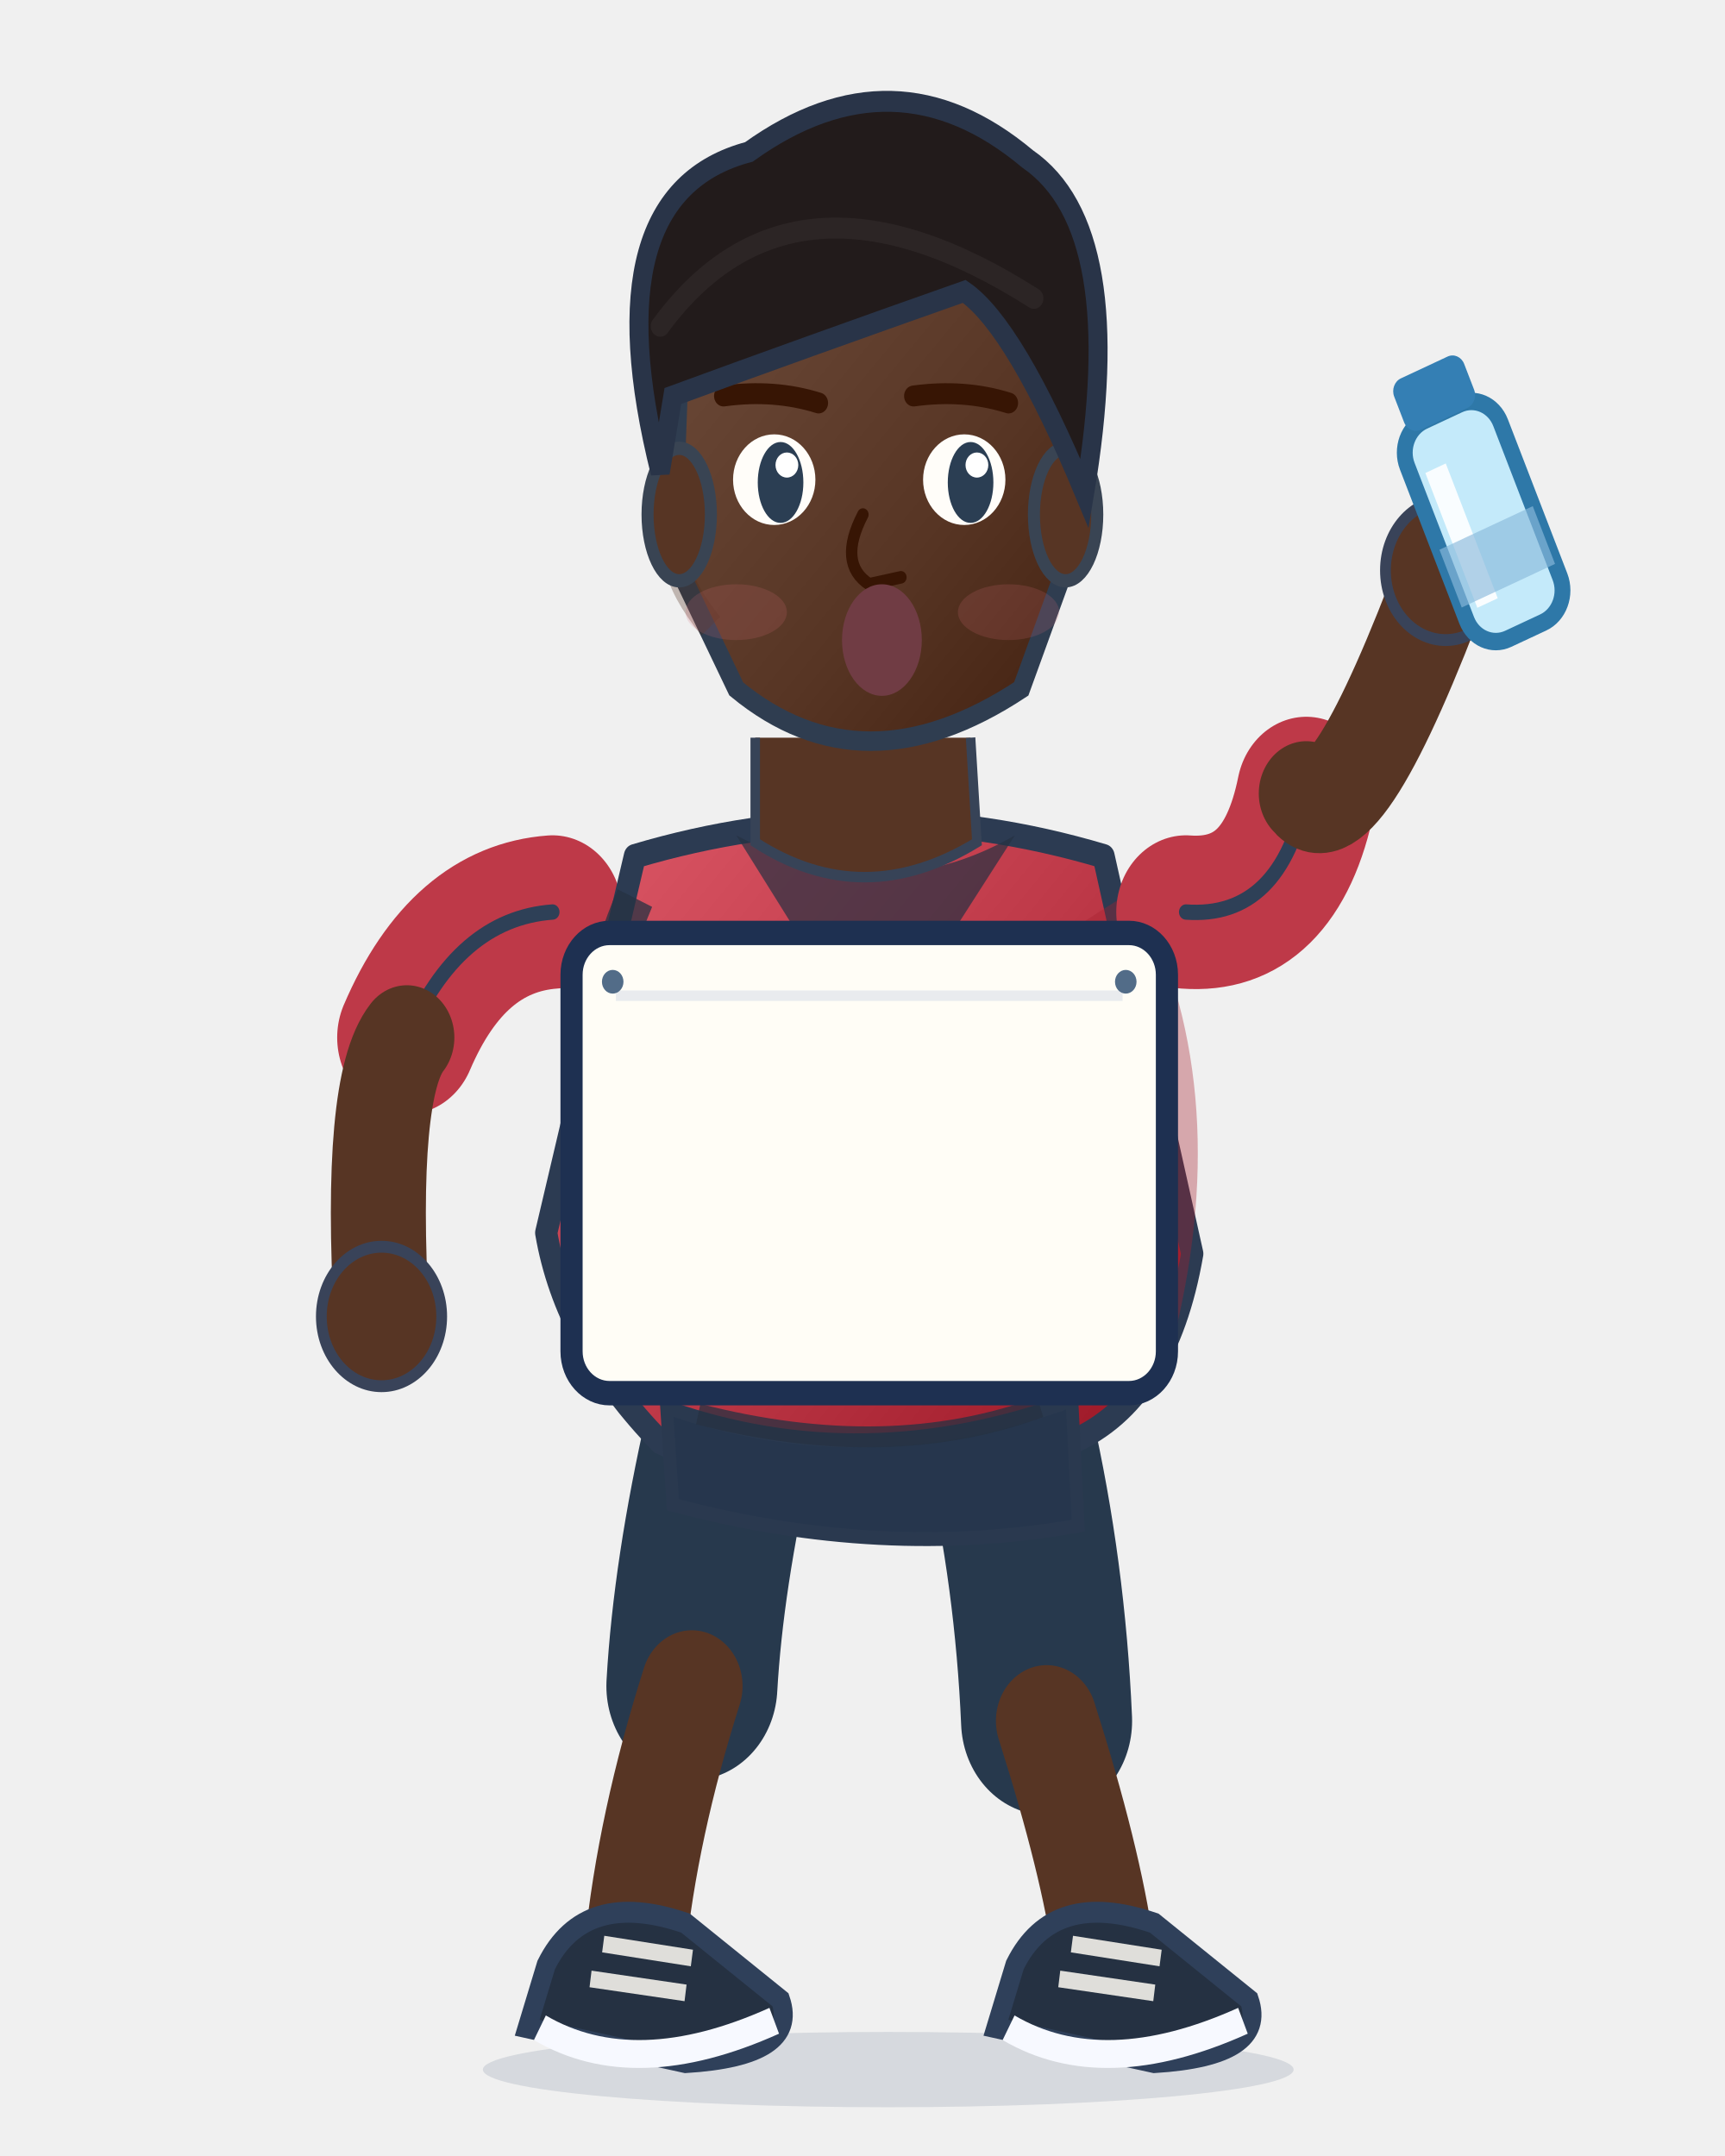
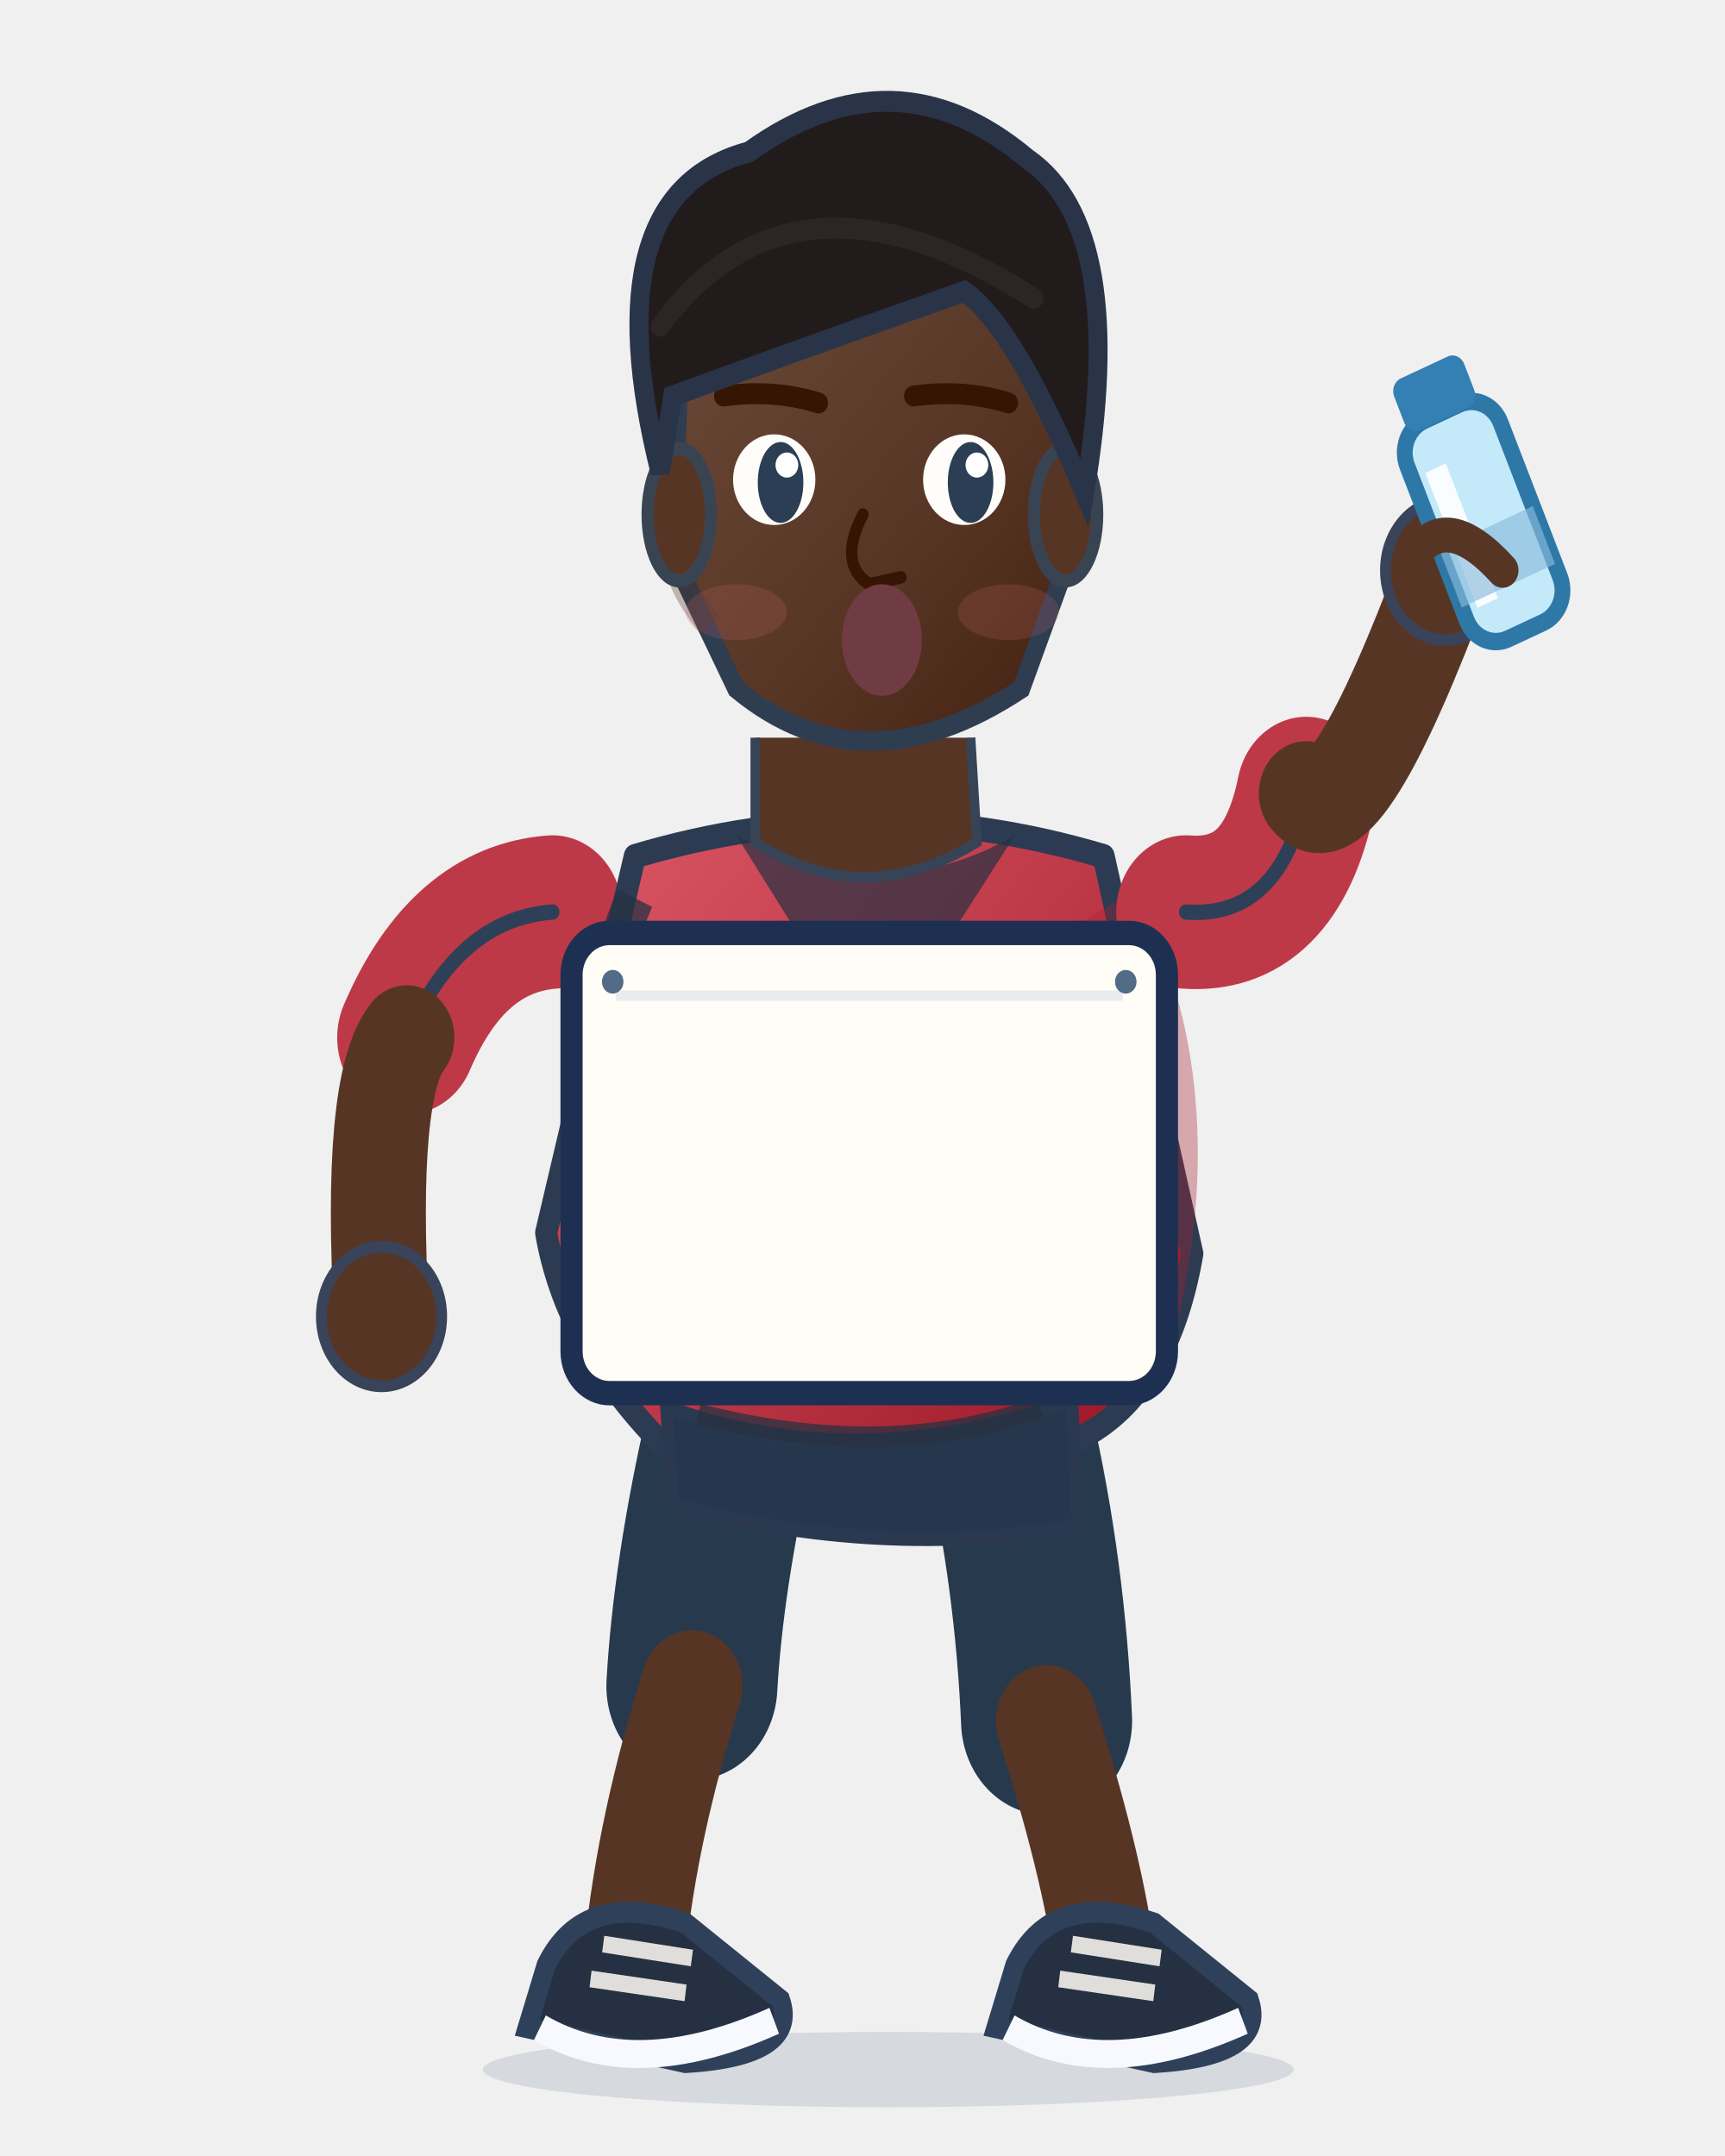
<svg xmlns="http://www.w3.org/2000/svg" width="256" height="320" viewBox="0 0 256 320" role="img" aria-label="SnackDash original adult runner body_02 receive">
  <defs>
    <linearGradient id="skin_1" x1="0" y1="0" x2=".9" y2="1">
      <stop offset="0" stop-color="#6f4d3c" />
      <stop offset=".65" stop-color="#573524" />
      <stop offset="1" stop-color="#452312" />
    </linearGradient>
    <linearGradient id="shirt_1" x1="0" y1="0" x2=".94" y2=".8">
      <stop offset="0" stop-color="#dd5867" />
      <stop offset=".56" stop-color="#BE3948" />
      <stop offset="1" stop-color="#a01b2a" />
    </linearGradient>
  </defs>
  <g id="character_anchor" transform="translate(129 302) scale(0.94 1.035) translate(-129 -302)">
    <ellipse cx="132" cy="307" rx="64" ry="5.4" fill="#273F61" opacity=".13" />
    <g id="legs">
      <g id="leg_left">
        <path d="M107 216 Q102 236 101 252" stroke="#27394D" stroke-width="27" stroke-linecap="round" fill="none" />
        <path d="M101 252 Q94 272 92 290" stroke="#573524" stroke-width="16" stroke-linecap="round" fill="none" />
        <g>
          <path d="M78 292 Q84 281 100 286 L115 297 Q118 305 100 306 L75 301Z" fill="#253142" stroke="#2F405A" stroke-width="3" />
          <path d="M77 301 Q92 309 114 300" stroke="#F7F9FF" stroke-width="4" fill="none" />
          <path d="M85 294 L100 296 M87 289 L101 291" stroke="#FFFDF4" stroke-width="2.4" opacity=".85" />
        </g>
      </g>
      <g id="leg_right">
        <path d="M151 216 Q156 236 157 257" stroke="#27394D" stroke-width="27" stroke-linecap="round" fill="none" />
        <path d="M157 257 Q164 277 166 290" stroke="#573524" stroke-width="16" stroke-linecap="round" fill="none" />
        <g>
          <path d="M152 292 Q158 281 174 286 L189 297 Q192 305 174 306 L149 301Z" fill="#253142" stroke="#2F405A" stroke-width="3" />
          <path d="M151 301 Q166 309 188 300" stroke="#F7F9FF" stroke-width="4" fill="none" />
          <path d="M159 294 L174 296 M161 289 L175 291" stroke="#FFFDF4" stroke-width="2.4" opacity=".85" />
        </g>
      </g>
    </g>
    <g id="arm_left">
      <path d="M79 141 Q64 142 56 159" stroke="#BE3948" stroke-width="22" stroke-linecap="round" fill="none" />
      <path d="M79 141 Q64 142 56 159" stroke="#2E4057" stroke-width="2.2" stroke-linecap="round" fill="none" />
      <path d="M56 159 Q50 166 52 199" stroke="#573524" stroke-width="15" stroke-linecap="round" fill="none" />
      <ellipse cx="52" cy="199" rx="9.5" ry="10" fill="#573524" stroke="#394359" stroke-width="1.7" />
    </g>
    <g id="torso">
      <path d="M92 133 Q129 123 166 133 L180 190 Q176 211 161 217 Q129 231 96 217 Q81 203 78 187Z" fill="url(#shirt_1)" stroke="#2C3B52" stroke-width="3.5" stroke-linejoin="round" />
      <path d="M92 139 Q79 167 88 201" stroke="#253142" stroke-width="6" opacity=".75" fill="none" />
      <path d="M167 140 Q182 166 173 200" stroke="#a5202f" stroke-width="9" opacity=".35" fill="none" />
      <path d="M108 130 L119 146 L140 147 L152 130 Q131 141 108 130Z" fill="#253142" opacity=".7" />
      <path d="M114 129 Q128 139 144 129" stroke="#2B3D50" stroke-width="3" fill="none" />
      <path d="M97 212 Q128 222 161 211 L162 229 Q131 234 98 226Z" fill="#26364D" stroke="#2A394F" stroke-width="2" />
      <path d="M102 213 Q132 220 156 212" stroke="#253142" stroke-width="3" fill="none" opacity=".75" />
      <path d="M111 116 L111 131 Q128 141 146 131 L145 116" fill="#573524" stroke="#374357" stroke-width="1.5" />
    </g>
    <g id="hair_back" />
    <g id="face">
      <path d="M99 65 Q100 43 120 39 Q145 33 159 48 L163 84 L153 109 Q128 124 108 109 L98 90Z" fill="url(#skin_1)" stroke="#2F3D50" stroke-width="2.8" />
      <path d="M106 60 Q112 48 120 45" stroke="#6e4c3b" stroke-width="4" opacity=".4" fill="none" />
      <path d="M100 83 Q95 90 104 100" stroke="#4e2c1b" stroke-width="4" opacity=".3" fill="none" />
      <ellipse cx="99" cy="84" rx="5" ry="9.5" fill="#573524" stroke="#394453" stroke-width="1.9" />
      <ellipse cx="160" cy="84" rx="5" ry="9.5" fill="#573524" stroke="#394453" stroke-width="1.9" />
      <path d="M106 67 Q114 66 121 68" fill="none" stroke="#371504" stroke-width="3" stroke-linecap="round" />
      <ellipse cx="114" cy="79" rx="6.5" ry="6.5" fill="#FFFDF9" />
      <ellipse cx="115" cy="79.4" rx="3.6" ry="5.8" fill="#2B3E53" />
      <circle cx="116" cy="76.9" r="1.8" fill="white" />
      <path d="M136 67 Q144 66 151 68" fill="none" stroke="#371504" stroke-width="3" stroke-linecap="round" />
      <ellipse cx="144" cy="79" rx="6.5" ry="6.5" fill="#FFFDF9" />
      <ellipse cx="145" cy="79.4" rx="3.6" ry="5.8" fill="#2B3E53" />
      <circle cx="146" cy="76.9" r="1.8" fill="white" />
      <path d="M128 84 Q124 91 129 94 L134 93" stroke="#371504" stroke-width="1.8" fill="none" stroke-linecap="round" />
      <ellipse cx="108" cy="98" rx="8" ry="4" fill="#D56876" opacity=".18" />
      <ellipse cx="151" cy="98" rx="8" ry="4" fill="#D56876" opacity=".18" />20s<ellipse cx="131" cy="102" rx="6.3" ry="8" fill="#703C44" />
    </g>
    <g id="hair" stroke-linecap="round">
      <path d="M96 78 Q85 38 110 32 Q133 17 154 33 Q170 43 163 81 Q152 57 144 52 Q119 60 98 67Z" fill="#221B1B" stroke="#293448" stroke-width="3" />
      <path d="M96 57 Q117 31 155 53" stroke="#3e3737" opacity=".36" stroke-width="3" fill="none" />
    </g>
    <g id="arm_right">
      <path d="M179 141 Q194 142 198 124" stroke="#BE3948" stroke-width="22" stroke-linecap="round" fill="none" />
      <path d="M179 141 Q194 142 198 124" stroke="#2E4057" stroke-width="2.2" stroke-linecap="round" fill="none" />
      <path d="M198 124 Q204 131 220 92" stroke="#573524" stroke-width="15" stroke-linecap="round" fill="none" />
      <ellipse cx="220" cy="92" rx="9.5" ry="10" fill="#573524" stroke="#394359" stroke-width="1.7" />
    </g>
    <g id="bib_blank" data-bib-rect="82,144,94,66">
      <rect id="bib_mask" x="82" y="144" width="94" height="66" rx="6" fill="#FFFDF6" stroke="#1E3051" stroke-width="3.5" />
      <path d="M89 153 H169" stroke="#D9DFE9" stroke-width="1.5" opacity=".58" />
      <circle cx="88.5" cy="151" r="1.7" fill="#526C88" />
      <circle cx="169.5" cy="151" r="1.7" fill="#526C88" />
    </g>
    <g id="accessories">
      <g id="received_supply" transform="translate(226 85) rotate(-23)">
        <rect x="-8" y="-17" width="16" height="34" rx="5" fill="#C4EAFA" stroke="#2E78A8" stroke-width="2.5" />
        <rect x="-6" y="-24" width="12" height="8" rx="2" fill="#347FB4" />
        <path d="M-4 -10 V11" stroke="#FFFFFF" stroke-width="3.5" opacity=".9" />
        <rect x="-8" y="1" width="16" height="9" fill="#8ABADB" opacity=".65" />
      </g>
-       <path id="grip_foreground" d="M215 88 Q221 79 230 91" fill="none" stroke="#000000" stroke-width="0" opacity="0" />
+       <path id="grip_foreground" d="M215 90 Q220 83 229 92" fill="none" stroke="#573524" stroke-width="5" stroke-linecap="round" />
    </g>
  </g>
</svg>
